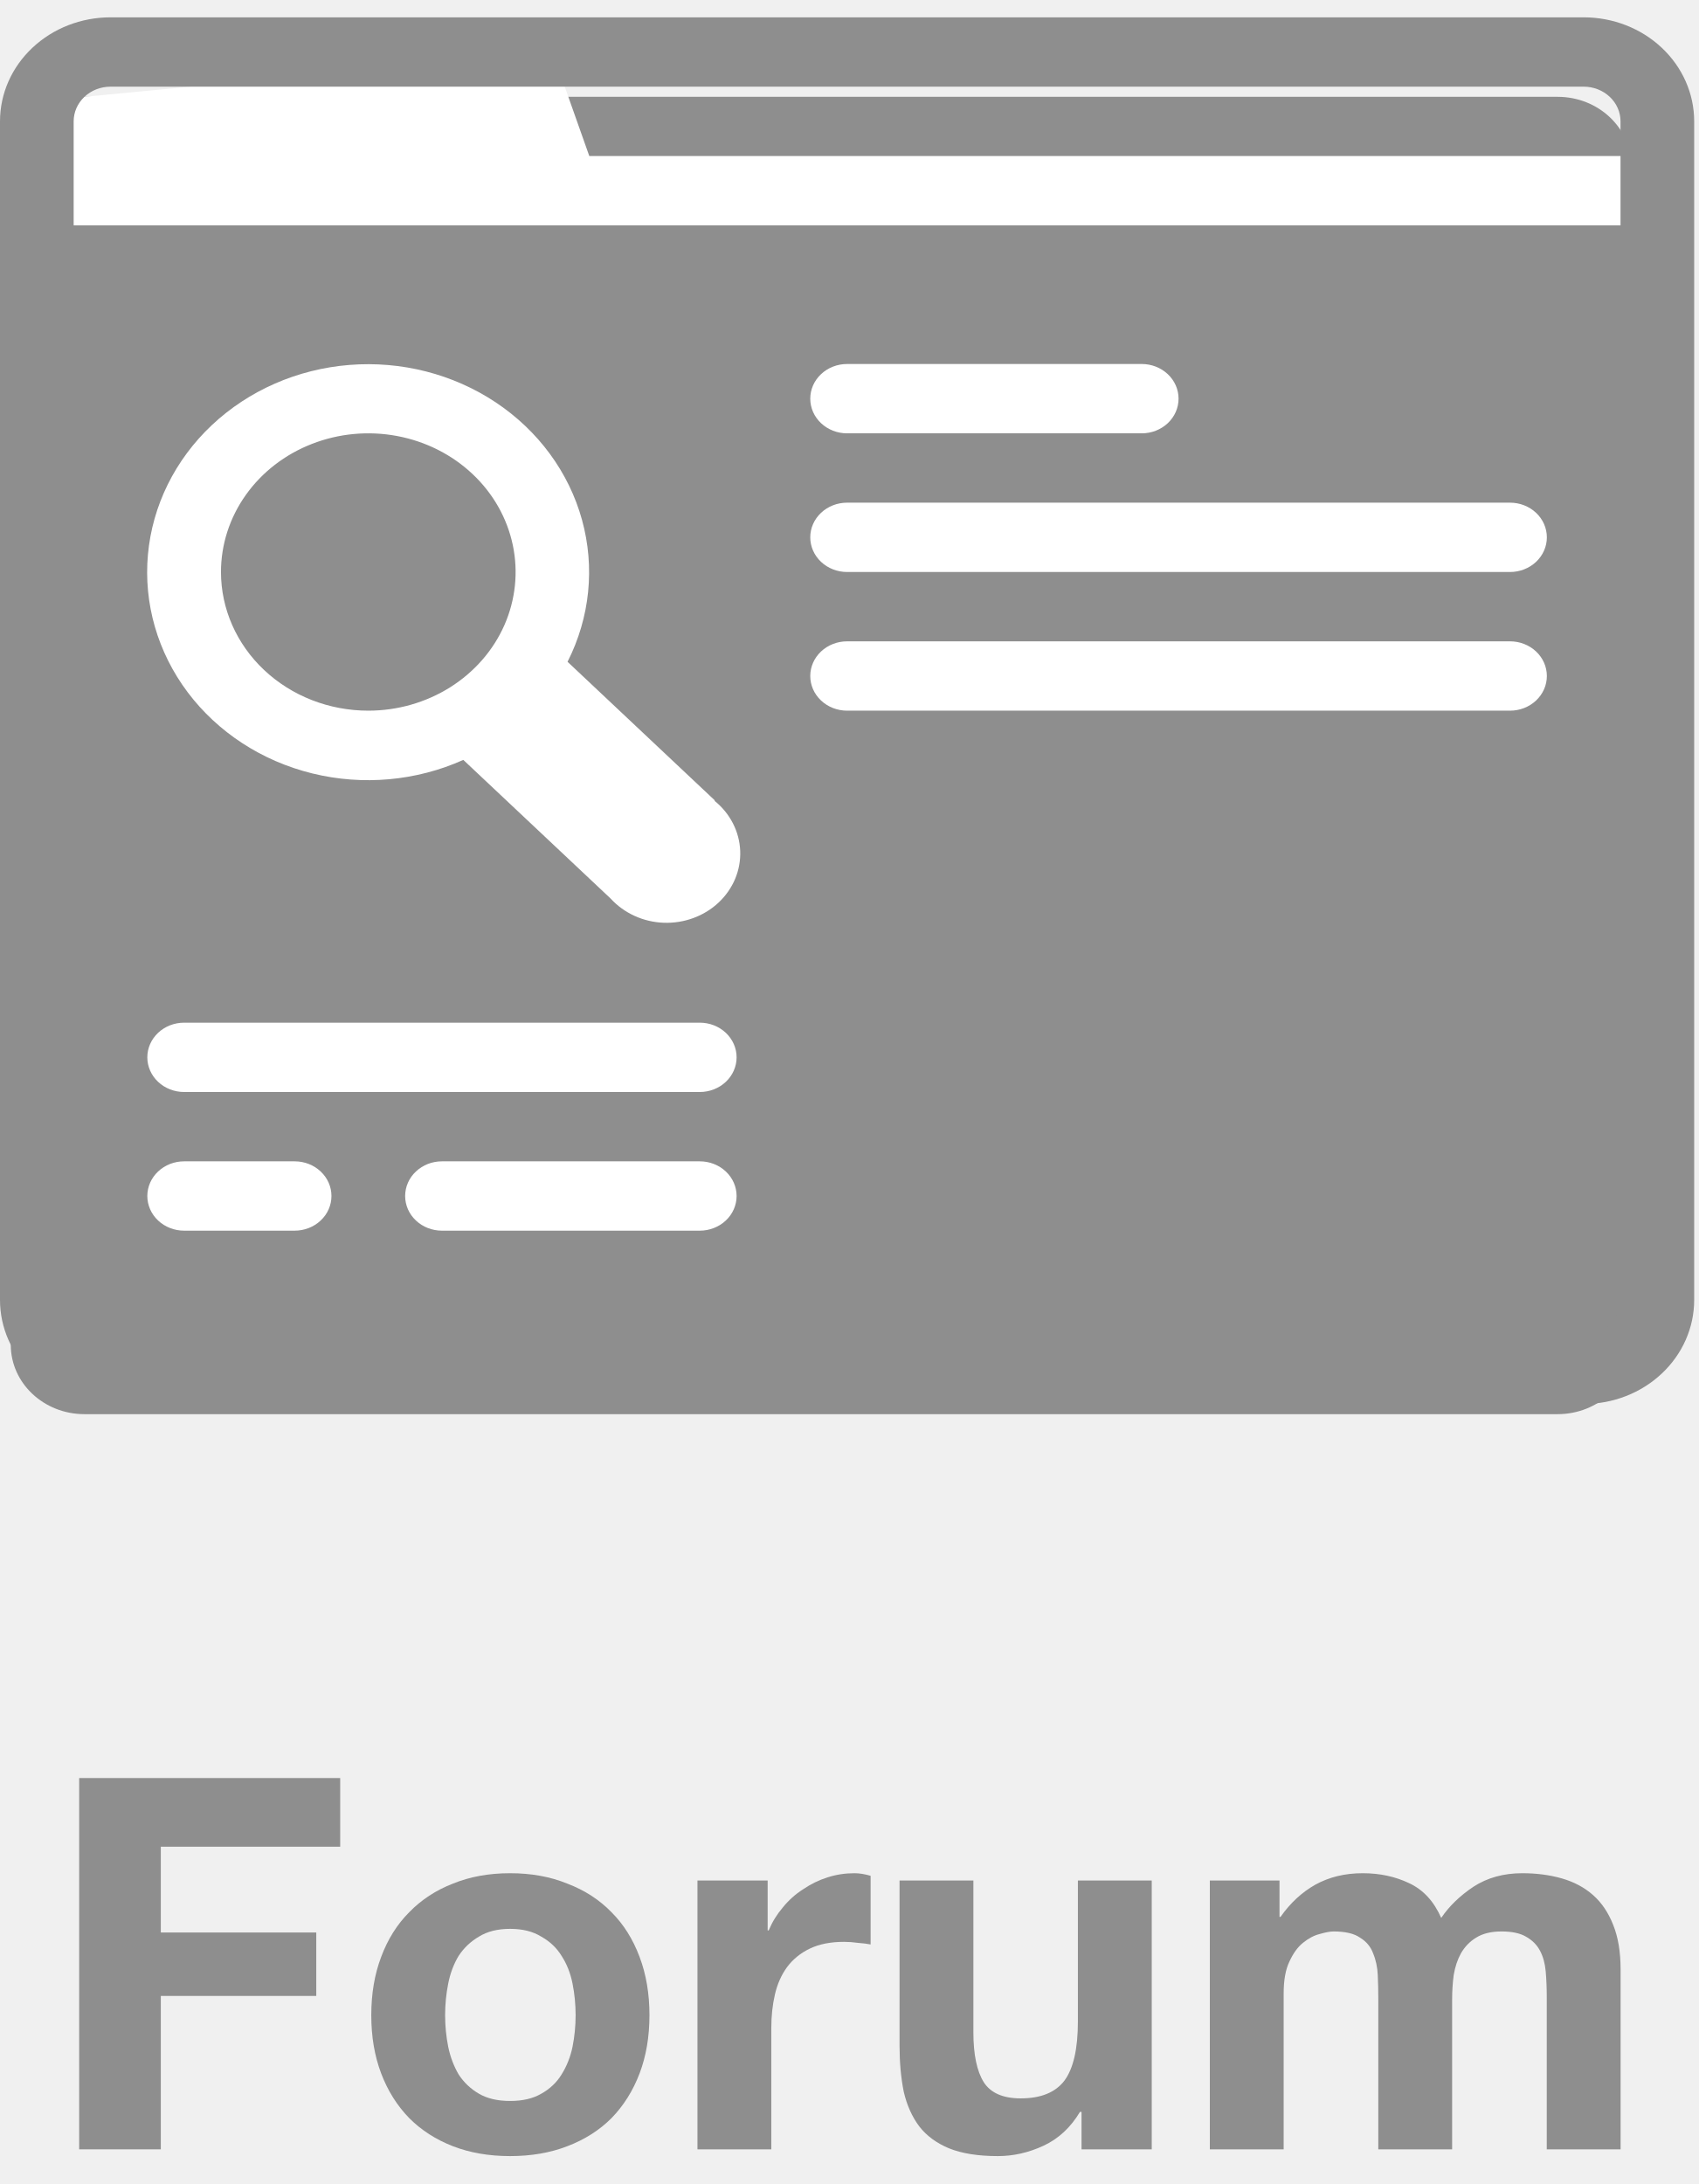
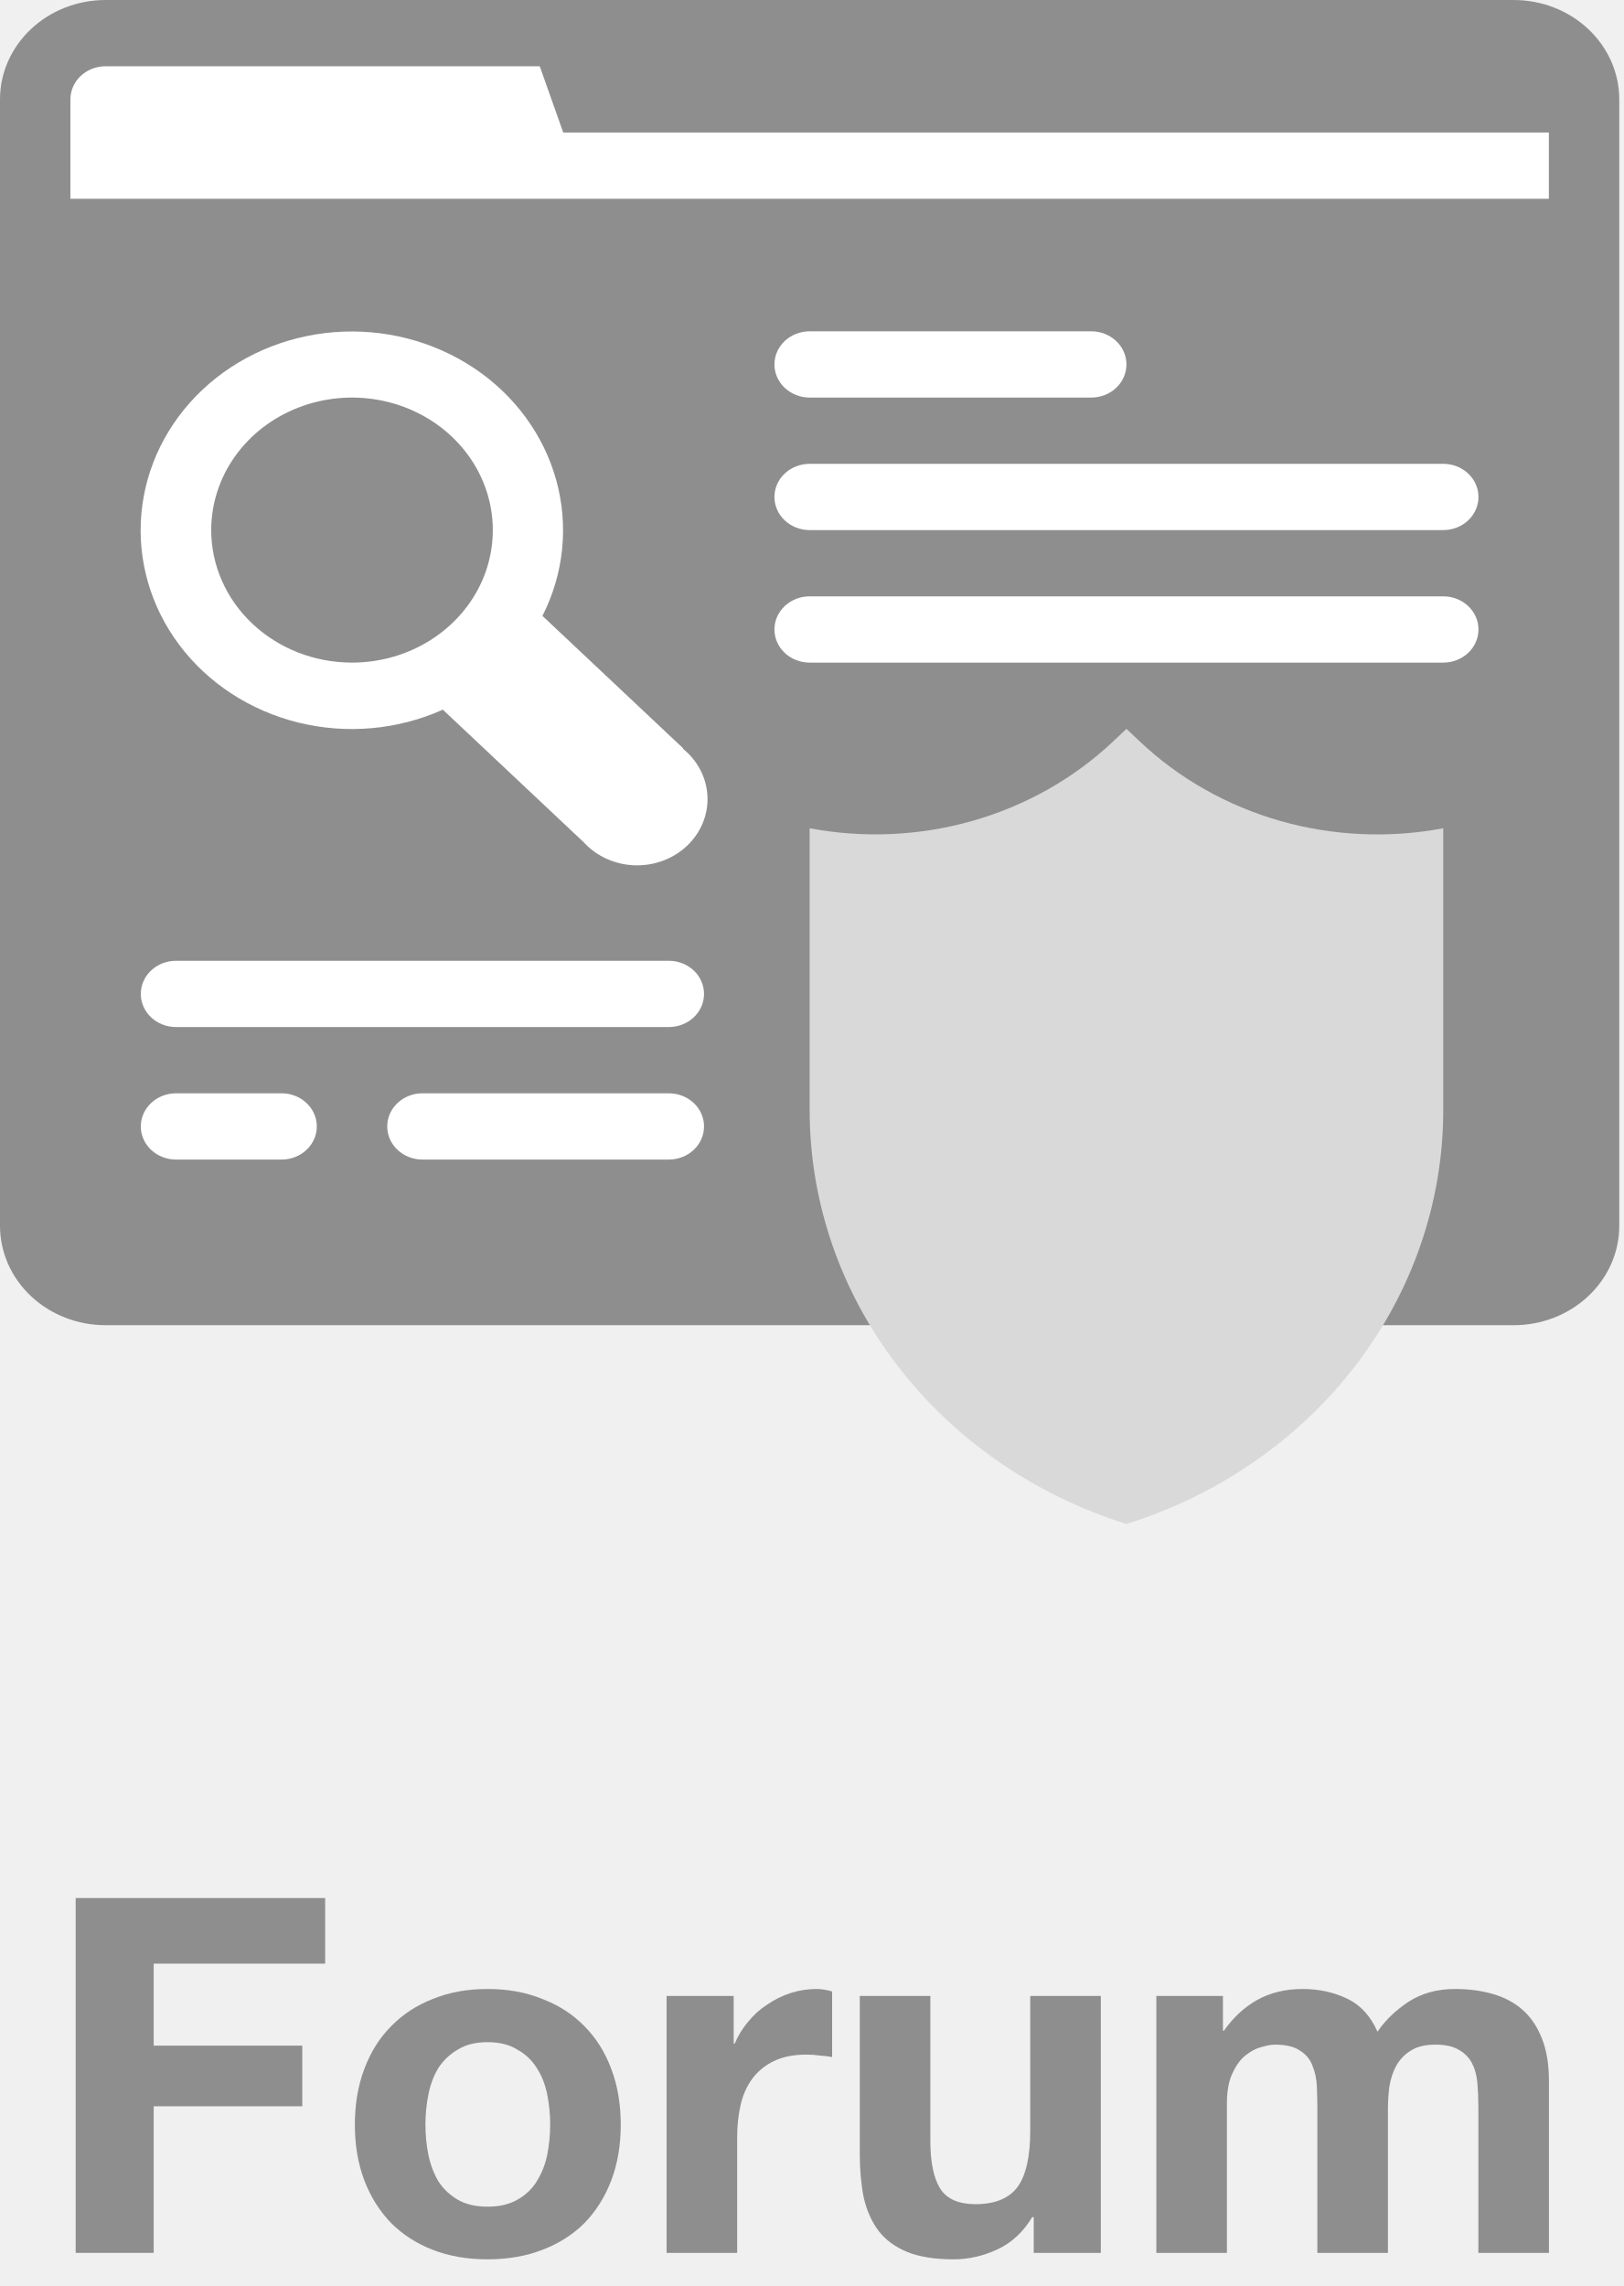
- <svg xmlns="http://www.w3.org/2000/svg" width="49" height="63" viewBox="0 0 49 63" fill="none">
-   <path d="M44.936 2.793H2.436C1.263 2.793 0.311 3.688 0.311 4.793V38.793C0.311 39.898 1.263 40.793 2.436 40.793H44.936C46.11 40.793 47.061 39.898 47.061 38.793V4.793C47.061 3.688 46.11 2.793 44.936 2.793Z" fill="#8E8E8E" />
-   <path d="M47.812 7.5H1.062L0.311 4.793C0.311 4.262 1.286 2.461 1.685 2.086C2.083 1.711 1.873 2.793 2.436 2.793L15.938 1.5L17 4.5H47.812V7.5Z" fill="white" />
-   <path d="M45.688 0.5H3.188C2.342 0.5 1.531 0.816 0.934 1.379C0.336 1.941 0 2.704 0 3.5V37.5C0 38.296 0.336 39.059 0.934 39.621C1.531 40.184 2.342 40.5 3.188 40.5H45.688C46.533 40.5 47.344 40.184 47.941 39.621C48.539 39.059 48.875 38.296 48.875 37.5V3.5C48.875 2.704 48.539 1.941 47.941 1.379C47.344 0.816 46.533 0.5 45.688 0.5ZM3.188 2.5H45.688C45.969 2.5 46.239 2.605 46.439 2.793C46.638 2.98 46.75 3.235 46.75 3.5V6.5H2.125V3.5C2.125 3.235 2.237 2.98 2.436 2.793C2.635 2.605 2.906 2.5 3.188 2.5ZM45.688 38.5H3.188C2.906 38.5 2.635 38.395 2.436 38.207C2.237 38.02 2.125 37.765 2.125 37.5V8.5H46.75V37.5C46.75 37.765 46.638 38.02 46.439 38.207C46.239 38.395 45.969 38.5 45.688 38.5Z" fill="#8E8E8E" />
-   <path d="M20.623 23.09L16.373 19.09C17.021 17.813 17.168 16.361 16.789 14.992C16.41 13.622 15.528 12.423 14.3 11.606C13.072 10.789 11.577 10.407 10.079 10.527C8.58 10.647 7.175 11.262 6.112 12.263C5.049 13.263 4.396 14.586 4.268 15.996C4.14 17.406 4.546 18.813 5.414 19.969C6.283 21.125 7.557 21.954 9.012 22.311C10.467 22.668 12.009 22.53 13.366 21.92L17.616 25.92C17.807 26.129 18.041 26.299 18.305 26.419C18.568 26.54 18.856 26.607 19.148 26.618C19.441 26.628 19.733 26.582 20.005 26.481C20.278 26.381 20.526 26.228 20.733 26.033C20.94 25.838 21.102 25.605 21.209 25.349C21.316 25.092 21.365 24.817 21.354 24.542C21.342 24.267 21.271 23.996 21.143 23.748C21.016 23.5 20.835 23.279 20.613 23.1L20.623 23.09ZM6.375 16.5C6.375 15.709 6.624 14.935 7.091 14.278C7.558 13.62 8.222 13.107 8.999 12.805C9.775 12.502 10.63 12.422 11.454 12.577C12.278 12.731 13.036 13.112 13.63 13.672C14.225 14.231 14.629 14.944 14.793 15.72C14.957 16.496 14.873 17.3 14.552 18.031C14.23 18.762 13.685 19.386 12.986 19.826C12.287 20.265 11.466 20.5 10.625 20.5C9.498 20.5 8.417 20.079 7.62 19.328C6.823 18.578 6.375 17.561 6.375 16.5Z" fill="white" />
-   <path d="M32.938 12.5H24.438C24.156 12.5 23.886 12.395 23.686 12.207C23.487 12.02 23.375 11.765 23.375 11.5C23.375 11.235 23.487 10.98 23.686 10.793C23.886 10.605 24.156 10.5 24.438 10.5H32.938C33.219 10.5 33.489 10.605 33.689 10.793C33.888 10.98 34 11.235 34 11.5C34 11.765 33.888 12.02 33.689 12.207C33.489 12.395 33.219 12.5 32.938 12.5Z" fill="white" />
-   <path d="M43.562 16.5H24.438C24.156 16.5 23.886 16.395 23.686 16.207C23.487 16.02 23.375 15.765 23.375 15.5C23.375 15.235 23.487 14.98 23.686 14.793C23.886 14.605 24.156 14.5 24.438 14.5H43.562C43.844 14.5 44.114 14.605 44.314 14.793C44.513 14.98 44.625 15.235 44.625 15.5C44.625 15.765 44.513 16.02 44.314 16.207C44.114 16.395 43.844 16.5 43.562 16.5Z" fill="white" />
-   <path d="M43.562 20.5H24.438C24.156 20.5 23.886 20.395 23.686 20.207C23.487 20.02 23.375 19.765 23.375 19.5C23.375 19.235 23.487 18.98 23.686 18.793C23.886 18.605 24.156 18.5 24.438 18.5H43.562C43.844 18.5 44.114 18.605 44.314 18.793C44.513 18.98 44.625 19.235 44.625 19.5C44.625 19.765 44.513 20.02 44.314 20.207C44.114 20.395 43.844 20.5 43.562 20.5Z" fill="white" />
-   <path d="M20.188 31.5H5.312C5.031 31.5 4.76 31.395 4.561 31.207C4.362 31.02 4.25 30.765 4.25 30.5C4.25 30.235 4.362 29.98 4.561 29.793C4.76 29.605 5.031 29.5 5.312 29.5H20.188C20.469 29.5 20.739 29.605 20.939 29.793C21.138 29.98 21.25 30.235 21.25 30.5C21.25 30.765 21.138 31.02 20.939 31.207C20.739 31.395 20.469 31.5 20.188 31.5Z" fill="white" />
-   <path d="M8.5 35.5H5.312C5.031 35.5 4.76 35.395 4.561 35.207C4.362 35.02 4.25 34.765 4.25 34.5C4.25 34.235 4.362 33.98 4.561 33.793C4.76 33.605 5.031 33.5 5.312 33.5H8.5C8.782 33.5 9.052 33.605 9.251 33.793C9.451 33.98 9.562 34.235 9.562 34.5C9.562 34.765 9.451 35.02 9.251 35.207C9.052 35.395 8.782 35.5 8.5 35.5Z" fill="white" />
-   <path d="M20.188 35.5H12.75C12.468 35.5 12.198 35.395 11.999 35.207C11.799 35.02 11.688 34.765 11.688 34.5C11.688 34.235 11.799 33.98 11.999 33.793C12.198 33.605 12.468 33.5 12.75 33.5H20.188C20.469 33.5 20.739 33.605 20.939 33.793C21.138 33.98 21.25 34.235 21.25 34.5C21.25 34.765 21.138 35.02 20.939 35.207C20.739 35.395 20.469 35.5 20.188 35.5Z" fill="white" />
-   <path d="M2.284 51.29H9.814V53.27H4.639V55.745H9.124V57.575H4.639V62H2.284V51.29Z" fill="#8E8E8E" />
-   <path d="M12.841 58.13C12.841 58.44 12.871 58.745 12.931 59.045C12.991 59.335 13.091 59.6 13.231 59.84C13.381 60.07 13.576 60.255 13.816 60.395C14.056 60.535 14.356 60.605 14.716 60.605C15.076 60.605 15.376 60.535 15.616 60.395C15.866 60.255 16.061 60.07 16.201 59.84C16.351 59.6 16.456 59.335 16.516 59.045C16.576 58.745 16.606 58.44 16.606 58.13C16.606 57.82 16.576 57.515 16.516 57.215C16.456 56.915 16.351 56.65 16.201 56.42C16.061 56.19 15.866 56.005 15.616 55.865C15.376 55.715 15.076 55.64 14.716 55.64C14.356 55.64 14.056 55.715 13.816 55.865C13.576 56.005 13.381 56.19 13.231 56.42C13.091 56.65 12.991 56.915 12.931 57.215C12.871 57.515 12.841 57.82 12.841 58.13ZM10.711 58.13C10.711 57.51 10.806 56.95 10.996 56.45C11.186 55.94 11.456 55.51 11.806 55.16C12.156 54.8 12.576 54.525 13.066 54.335C13.556 54.135 14.106 54.035 14.716 54.035C15.326 54.035 15.876 54.135 16.366 54.335C16.866 54.525 17.291 54.8 17.641 55.16C17.991 55.51 18.261 55.94 18.451 56.45C18.641 56.95 18.736 57.51 18.736 58.13C18.736 58.75 18.641 59.31 18.451 59.81C18.261 60.31 17.991 60.74 17.641 61.1C17.291 61.45 16.866 61.72 16.366 61.91C15.876 62.1 15.326 62.195 14.716 62.195C14.106 62.195 13.556 62.1 13.066 61.91C12.576 61.72 12.156 61.45 11.806 61.1C11.456 60.74 11.186 60.31 10.996 59.81C10.806 59.31 10.711 58.75 10.711 58.13Z" fill="#8E8E8E" />
-   <path d="M20.121 54.245H22.146V55.685H22.176C22.276 55.445 22.411 55.225 22.581 55.025C22.751 54.815 22.946 54.64 23.166 54.5C23.386 54.35 23.621 54.235 23.871 54.155C24.121 54.075 24.381 54.035 24.651 54.035C24.791 54.035 24.946 54.06 25.116 54.11V56.09C25.016 56.07 24.896 56.055 24.756 56.045C24.616 56.025 24.481 56.015 24.351 56.015C23.961 56.015 23.631 56.08 23.361 56.21C23.091 56.34 22.871 56.52 22.701 56.75C22.541 56.97 22.426 57.23 22.356 57.53C22.286 57.83 22.251 58.155 22.251 58.505V62H20.121V54.245Z" fill="#8E8E8E" />
-   <path d="M33.226 62H31.201V60.92H31.156C30.886 61.37 30.536 61.695 30.106 61.895C29.676 62.095 29.236 62.195 28.786 62.195C28.216 62.195 27.746 62.12 27.376 61.97C27.016 61.82 26.731 61.61 26.521 61.34C26.311 61.06 26.161 60.725 26.071 60.335C25.991 59.935 25.951 59.495 25.951 59.015V54.245H28.081V58.625C28.081 59.265 28.181 59.745 28.381 60.065C28.581 60.375 28.936 60.53 29.446 60.53C30.026 60.53 30.446 60.36 30.706 60.02C30.966 59.67 31.096 59.1 31.096 58.31V54.245H33.226V62Z" fill="#8E8E8E" />
-   <path d="M34.902 54.245H36.912V55.295H36.942C37.222 54.895 37.557 54.585 37.947 54.365C38.347 54.145 38.802 54.035 39.312 54.035C39.802 54.035 40.247 54.13 40.647 54.32C41.057 54.51 41.367 54.845 41.577 55.325C41.807 54.985 42.117 54.685 42.507 54.425C42.907 54.165 43.377 54.035 43.917 54.035C44.327 54.035 44.707 54.085 45.057 54.185C45.407 54.285 45.707 54.445 45.957 54.665C46.207 54.885 46.402 55.175 46.542 55.535C46.682 55.885 46.752 56.31 46.752 56.81V62H44.622V57.605C44.622 57.345 44.612 57.1 44.592 56.87C44.572 56.64 44.517 56.44 44.427 56.27C44.337 56.1 44.202 55.965 44.022 55.865C43.852 55.765 43.617 55.715 43.317 55.715C43.017 55.715 42.772 55.775 42.582 55.895C42.402 56.005 42.257 56.155 42.147 56.345C42.047 56.525 41.977 56.735 41.937 56.975C41.907 57.205 41.892 57.44 41.892 57.68V62H39.762V57.65C39.762 57.42 39.757 57.195 39.747 56.975C39.737 56.745 39.692 56.535 39.612 56.345C39.542 56.155 39.417 56.005 39.237 55.895C39.067 55.775 38.812 55.715 38.472 55.715C38.372 55.715 38.237 55.74 38.067 55.79C37.907 55.83 37.747 55.915 37.587 56.045C37.437 56.165 37.307 56.345 37.197 56.585C37.087 56.815 37.032 57.12 37.032 57.5V62H34.902V54.245Z" fill="#8E8E8E" />
+ <svg xmlns="http://www.w3.org/2000/svg" width="49" height="69" viewBox="0 0 49 69" fill="none">
+   <path d="M45.688 1H3.188C2.014 1 1.062 1.895 1.062 3V37C1.062 38.105 2.014 39 3.188 39H45.688C46.861 39 47.812 38.105 47.812 37V3C47.812 1.895 46.861 1 45.688 1Z" fill="#8E8E8E" />
+   <path d="M47.812 7H1.062V3C1.062 2.47 1.286 1.961 1.685 1.586C2.083 1.211 2.624 1 3.188 1H15.938L17 4H47.812V7Z" fill="white" />
+   <path d="M45.688 0H3.188C2.342 0 1.531 0.316 0.934 0.879C0.336 1.441 0 2.204 0 3V37C0 37.796 0.336 38.559 0.934 39.121C1.531 39.684 2.342 40 3.188 40H45.688C46.533 40 47.344 39.684 47.941 39.121C48.539 38.559 48.875 37.796 48.875 37V3C48.875 2.204 48.539 1.441 47.941 0.879C47.344 0.316 46.533 0 45.688 0ZM3.188 2H45.688C45.969 2 46.239 2.105 46.439 2.293C46.638 2.48 46.75 2.735 46.75 3V6H2.125V3C2.125 2.735 2.237 2.48 2.436 2.293C2.635 2.105 2.906 2 3.188 2ZM45.688 38H3.188C2.906 38 2.635 37.895 2.436 37.707C2.237 37.52 2.125 37.265 2.125 37V8H46.75V37C46.75 37.265 46.638 37.52 46.439 37.707C46.239 37.895 45.969 38 45.688 38Z" fill="#8E8E8E" />
+   <path d="M20.623 22.59L16.373 18.59C17.021 17.313 17.168 15.861 16.789 14.492C16.41 13.122 15.528 11.923 14.3 11.106C13.072 10.289 11.577 9.907 10.079 10.027C8.58 10.147 7.175 10.762 6.112 11.763C5.049 12.763 4.396 14.086 4.268 15.496C4.14 16.906 4.546 18.313 5.414 19.469C6.283 20.625 7.557 21.454 9.012 21.811C10.467 22.168 12.009 22.03 13.366 21.42L17.616 25.42C17.807 25.629 18.041 25.799 18.305 25.919C18.569 26.04 18.856 26.107 19.148 26.118C19.441 26.128 19.733 26.082 20.005 25.981C20.278 25.881 20.526 25.728 20.733 25.533C20.94 25.338 21.102 25.105 21.209 24.849C21.316 24.592 21.365 24.317 21.354 24.042C21.342 23.767 21.271 23.496 21.143 23.248C21.016 23 20.835 22.779 20.613 22.6L20.623 22.59ZM6.375 16C6.375 15.209 6.624 14.435 7.091 13.778C7.558 13.12 8.222 12.607 8.999 12.305C9.775 12.002 10.63 11.922 11.454 12.077C12.279 12.231 13.036 12.612 13.63 13.172C14.225 13.731 14.629 14.444 14.793 15.22C14.957 15.996 14.873 16.8 14.552 17.531C14.23 18.262 13.685 18.886 12.986 19.326C12.287 19.765 11.466 20 10.625 20C9.498 20 8.417 19.579 7.62 18.828C6.823 18.078 6.375 17.061 6.375 16Z" fill="white" />
+   <path d="M34 46C31.216 45.125 28.794 43.448 27.078 41.207C25.362 38.965 24.438 36.273 24.438 33.51V25C26.073 25.308 27.764 25.23 29.359 24.775C30.955 24.32 32.407 23.5 33.586 22.39L34 22L34.414 22.39C35.592 23.502 37.044 24.322 38.64 24.778C40.236 25.233 41.927 25.309 43.562 25V33.51C43.562 36.273 42.638 38.965 40.922 41.207C39.206 43.448 36.784 45.125 34 46Z" fill="#D9D9D9" />
+   <path d="M32.938 12H24.438C24.156 12 23.886 11.895 23.686 11.707C23.487 11.52 23.375 11.265 23.375 11C23.375 10.735 23.487 10.48 23.686 10.293C23.886 10.105 24.156 10 24.438 10H32.938C33.219 10 33.489 10.105 33.689 10.293C33.888 10.48 34 10.735 34 11C34 11.265 33.888 11.52 33.689 11.707C33.489 11.895 33.219 12 32.938 12Z" fill="white" />
+   <path d="M43.562 16H24.438C24.156 16 23.886 15.895 23.686 15.707C23.487 15.52 23.375 15.265 23.375 15C23.375 14.735 23.487 14.48 23.686 14.293C23.886 14.105 24.156 14 24.438 14H43.562C43.844 14 44.114 14.105 44.314 14.293C44.513 14.48 44.625 14.735 44.625 15C44.625 15.265 44.513 15.52 44.314 15.707C44.114 15.895 43.844 16 43.562 16Z" fill="white" />
+   <path d="M43.562 20H24.438C24.156 20 23.886 19.895 23.686 19.707C23.487 19.52 23.375 19.265 23.375 19C23.375 18.735 23.487 18.48 23.686 18.293C23.886 18.105 24.156 18 24.438 18H43.562C43.844 18 44.114 18.105 44.314 18.293C44.513 18.48 44.625 18.735 44.625 19C44.625 19.265 44.513 19.52 44.314 19.707C44.114 19.895 43.844 20 43.562 20Z" fill="white" />
+   <path d="M20.188 31H5.312C5.031 31 4.76 30.895 4.561 30.707C4.362 30.52 4.25 30.265 4.25 30C4.25 29.735 4.362 29.48 4.561 29.293C4.76 29.105 5.031 29 5.312 29H20.188C20.469 29 20.739 29.105 20.939 29.293C21.138 29.48 21.25 29.735 21.25 30C21.25 30.265 21.138 30.52 20.939 30.707C20.739 30.895 20.469 31 20.188 31Z" fill="white" />
+   <path d="M8.5 35H5.312C5.031 35 4.76 34.895 4.561 34.707C4.362 34.52 4.25 34.265 4.25 34C4.25 33.735 4.362 33.48 4.561 33.293C4.76 33.105 5.031 33 5.312 33H8.5C8.782 33 9.052 33.105 9.251 33.293C9.451 33.48 9.562 33.735 9.562 34C9.562 34.265 9.451 34.52 9.251 34.707C9.052 34.895 8.782 35 8.5 35Z" fill="white" />
+   <path d="M20.188 35H12.75C12.468 35 12.198 34.895 11.999 34.707C11.799 34.52 11.688 34.265 11.688 34C11.688 33.735 11.799 33.48 11.999 33.293C12.198 33.105 12.468 33 12.75 33H20.188C20.469 33 20.739 33.105 20.939 33.293C21.138 33.48 21.25 33.735 21.25 34C21.25 34.265 21.138 34.52 20.939 34.707C20.739 34.895 20.469 35 20.188 35Z" fill="white" />
+   <path d="M2.284 57.29H9.814V59.27H4.639V61.745H9.124V63.575H4.639V68H2.284V57.29Z" fill="#8E8E8E" />
+   <path d="M12.841 64.13C12.841 64.44 12.871 64.745 12.931 65.045C12.991 65.335 13.091 65.6 13.231 65.84C13.381 66.07 13.576 66.255 13.816 66.395C14.056 66.535 14.356 66.605 14.716 66.605C15.076 66.605 15.376 66.535 15.616 66.395C15.866 66.255 16.061 66.07 16.201 65.84C16.351 65.6 16.456 65.335 16.516 65.045C16.576 64.745 16.606 64.44 16.606 64.13C16.606 63.82 16.576 63.515 16.516 63.215C16.456 62.915 16.351 62.65 16.201 62.42C16.061 62.19 15.866 62.005 15.616 61.865C15.376 61.715 15.076 61.64 14.716 61.64C14.356 61.64 14.056 61.715 13.816 61.865C13.576 62.005 13.381 62.19 13.231 62.42C13.091 62.65 12.991 62.915 12.931 63.215C12.871 63.515 12.841 63.82 12.841 64.13ZM10.711 64.13C10.711 63.51 10.806 62.95 10.996 62.45C11.186 61.94 11.456 61.51 11.806 61.16C12.156 60.8 12.576 60.525 13.066 60.335C13.556 60.135 14.106 60.035 14.716 60.035C15.326 60.035 15.876 60.135 16.366 60.335C16.866 60.525 17.291 60.8 17.641 61.16C17.991 61.51 18.261 61.94 18.451 62.45C18.641 62.95 18.736 63.51 18.736 64.13C18.736 64.75 18.641 65.31 18.451 65.81C18.261 66.31 17.991 66.74 17.641 67.1C17.291 67.45 16.866 67.72 16.366 67.91C15.876 68.1 15.326 68.195 14.716 68.195C14.106 68.195 13.556 68.1 13.066 67.91C12.576 67.72 12.156 67.45 11.806 67.1C11.456 66.74 11.186 66.31 10.996 65.81C10.806 65.31 10.711 64.75 10.711 64.13Z" fill="#8E8E8E" />
+   <path d="M20.12 60.245H22.145V61.685H22.175C22.276 61.445 22.41 61.225 22.581 61.025C22.75 60.815 22.945 60.64 23.166 60.5C23.386 60.35 23.62 60.235 23.87 60.155C24.12 60.075 24.381 60.035 24.651 60.035C24.791 60.035 24.945 60.06 25.116 60.11V62.09C25.015 62.07 24.895 62.055 24.756 62.045C24.616 62.025 24.48 62.015 24.351 62.015C23.96 62.015 23.631 62.08 23.36 62.21C23.09 62.34 22.87 62.52 22.701 62.75C22.541 62.97 22.425 63.23 22.355 63.53C22.285 63.83 22.25 64.155 22.25 64.505V68H20.12V60.245Z" fill="#8E8E8E" />
+   <path d="M33.226 68H31.201V66.92H31.156C30.886 67.37 30.536 67.695 30.106 67.895C29.676 68.095 29.236 68.195 28.786 68.195C28.216 68.195 27.746 68.12 27.376 67.97C27.016 67.82 26.731 67.61 26.521 67.34C26.311 67.06 26.161 66.725 26.071 66.335C25.991 65.935 25.951 65.495 25.951 65.015V60.245H28.081V64.625C28.081 65.265 28.181 65.745 28.381 66.065C28.581 66.375 28.936 66.53 29.446 66.53C30.026 66.53 30.446 66.36 30.706 66.02C30.966 65.67 31.096 65.1 31.096 64.31V60.245H33.226V68Z" fill="#8E8E8E" />
+   <path d="M34.902 60.245H36.912V61.295H36.942C37.222 60.895 37.557 60.585 37.947 60.365C38.347 60.145 38.802 60.035 39.312 60.035C39.802 60.035 40.247 60.13 40.647 60.32C41.057 60.51 41.367 60.845 41.577 61.325C41.807 60.985 42.117 60.685 42.507 60.425C42.907 60.165 43.377 60.035 43.917 60.035C44.327 60.035 44.707 60.085 45.057 60.185C45.407 60.285 45.707 60.445 45.957 60.665C46.207 60.885 46.402 61.175 46.542 61.535C46.682 61.885 46.752 62.31 46.752 62.81V68H44.622V63.605C44.622 63.345 44.612 63.1 44.592 62.87C44.572 62.64 44.517 62.44 44.427 62.27C44.337 62.1 44.202 61.965 44.022 61.865C43.852 61.765 43.617 61.715 43.317 61.715C43.017 61.715 42.772 61.775 42.582 61.895C42.402 62.005 42.257 62.155 42.147 62.345C42.047 62.525 41.977 62.735 41.937 62.975C41.907 63.205 41.892 63.44 41.892 63.68V68H39.762V63.65C39.762 63.42 39.757 63.195 39.747 62.975C39.737 62.745 39.692 62.535 39.612 62.345C39.542 62.155 39.417 62.005 39.237 61.895C39.067 61.775 38.812 61.715 38.472 61.715C38.372 61.715 38.237 61.74 38.067 61.79C37.907 61.83 37.747 61.915 37.587 62.045C37.437 62.165 37.307 62.345 37.197 62.585C37.087 62.815 37.032 63.12 37.032 63.5V68H34.902V60.245Z" fill="#8E8E8E" />
</svg>
